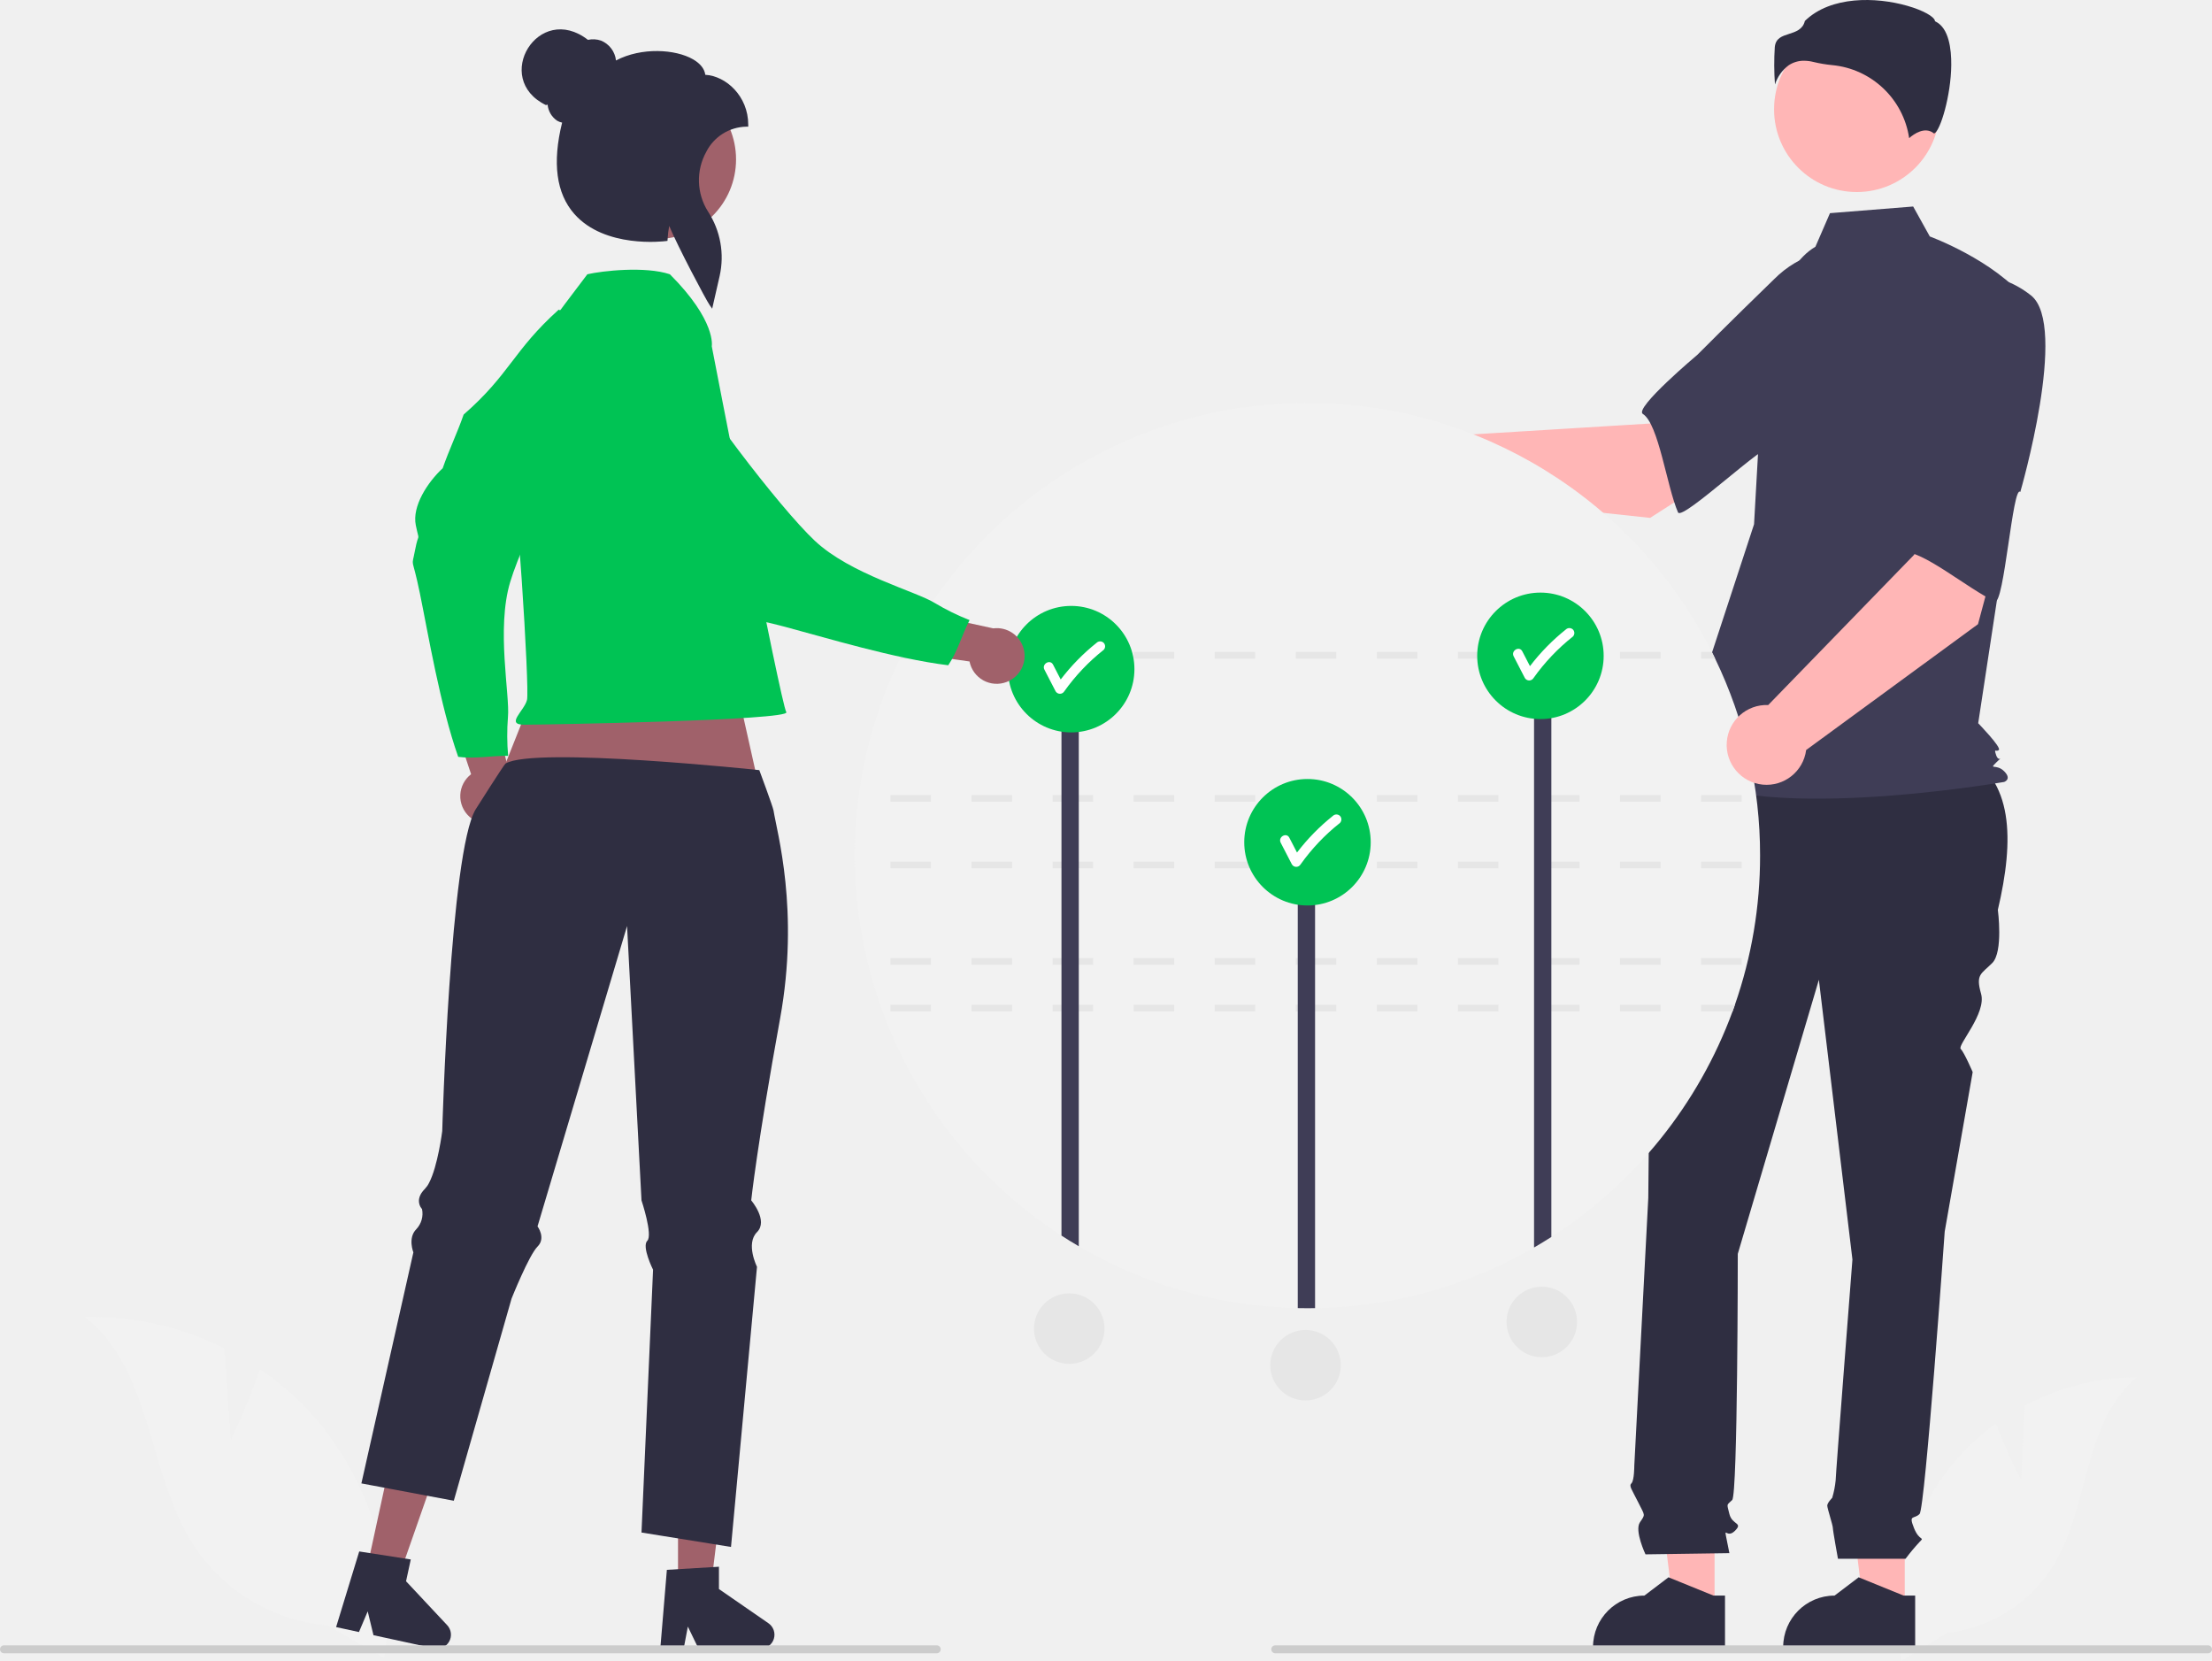
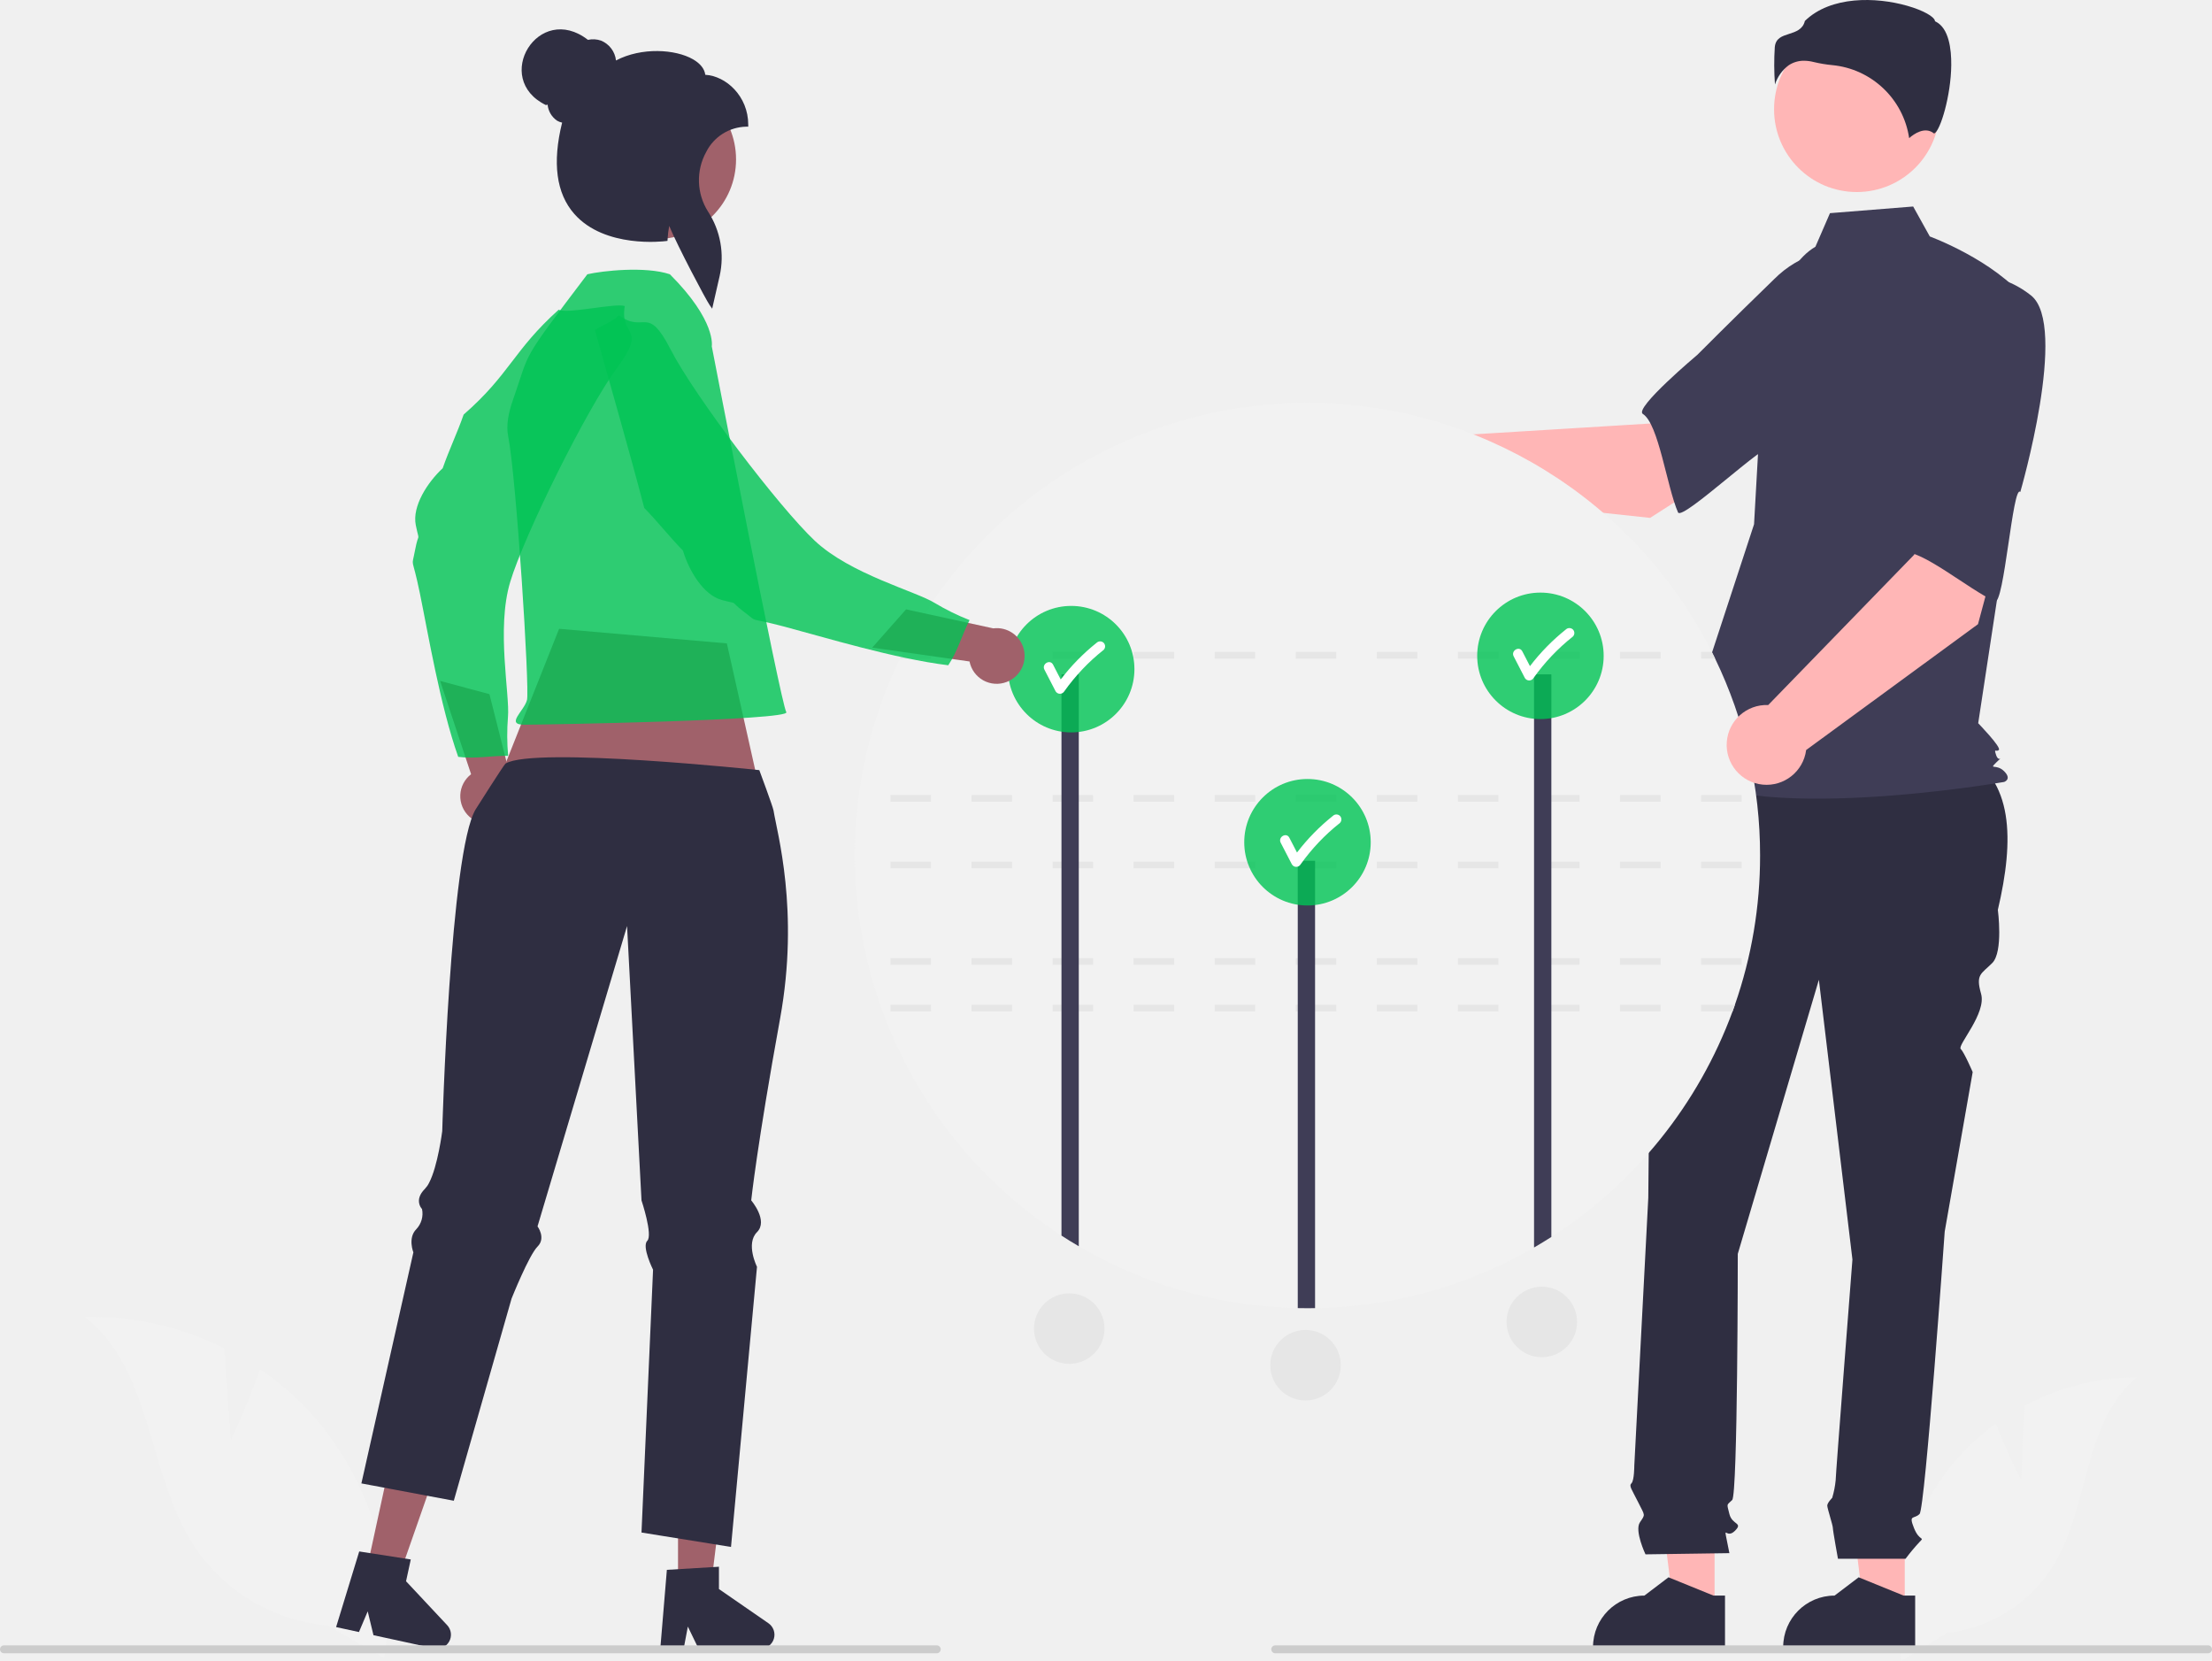
<svg xmlns="http://www.w3.org/2000/svg" data-name="Layer 1" width="664.67" height="498.947" viewBox="0 0 664.67 498.947">
  <path d="M875.004,645.309l.998-22.434a72.455,72.455,0,0,1,33.796-8.555c-16.231,13.27-14.203,38.851-25.208,56.697a43.582,43.582,0,0,1-31.959,20.14l-13.583,8.316a73.03,73.03,0,0,1,15.393-59.179,70.542,70.542,0,0,1,12.964-12.046C870.658,636.826,875.004,645.309,875.004,645.309Z" transform="translate(-267.665 -200.5267)" fill="#f2f2f2" />
  <path d="M408.677,445.865a8.311,8.311,0,0,1,.543-12.733l-9.306-28.031,14.822,3.982,6.564,26.008a8.356,8.356,0,0,1-12.624,10.773Z" transform="translate(-267.665 -200.5267)" fill="#a0616a" />
-   <path d="M435.541,293.569c2.459,1.41,17.011-2.084,19.853-1.09-1.569,9.572,6.952,5.98-2.301,18.55S425.205,361.287,420.972,375.373s-.043,33.936-.677,40.612a69.277,69.277,0,0,0,.057,11.62c-4.999-.063-9.926.974-15.003.312-5.414-15.321-9.055-37.128-11.527-49.18s-2.562-6.955-1.429-12.982,1.408-1.647.217-7.413,3.626-13.009,8.076-17.139c1.919-5.519,4.399-10.665,6.298-16.127C420.906,312.931,421.821,305.916,435.541,293.569Z" transform="translate(-267.665 -200.5267)" fill="#00c354" />
+   <path d="M435.541,293.569c2.459,1.41,17.011-2.084,19.853-1.09-1.569,9.572,6.952,5.98-2.301,18.55S425.205,361.287,420.972,375.373s-.043,33.936-.677,40.612a69.277,69.277,0,0,0,.057,11.62c-4.999-.063-9.926.974-15.003.312-5.414-15.321-9.055-37.128-11.527-49.18s-2.562-6.955-1.429-12.982,1.408-1.647.217-7.413,3.626-13.009,8.076-17.139c1.919-5.519,4.399-10.665,6.298-16.127C420.906,312.931,421.821,305.916,435.541,293.569Z" transform="translate(-267.665 -200.5267)" fill="#00c355ce" />
  <polygon points="572.34 483.401 560.041 483.401 554.19 435.961 572.343 435.961 572.34 483.401" fill="#ffb6b6" />
  <path d="M843.142,695.85l-39.658-.001v-.502a15.437,15.437,0,0,1,15.436-15.436h.001l7.244-5.496,13.516,5.497,3.462 0Z" transform="translate(-267.665 -200.5267)" fill="#2f2e41" />
  <polygon points="515.2 483.401 502.901 483.401 497.05 435.961 515.202 435.961 515.2 483.401" fill="#ffb6b6" />
  <path d="M786.002,695.85l-39.658-.001v-.502a15.437,15.437,0,0,1,15.436-15.436h.001l7.244-5.496,13.516,5.497,3.462 0Z" transform="translate(-267.665 -200.5267)" fill="#2f2e41" />
  <path d="M777.541,424.569l80,2c15.194,8.252,15.424,26.114,10.446,47.32,0,0,1.681,12.604-1.681,15.966s-5.042,3.361-3.361,9.243-7.199,15.489-6.12,16.568,3.599,6.961,3.599,6.961l-8.403,47.897s-5.882,83.19-7.563,84.87-3.361,0-1.681,4.201,3.361,2.521,1.681,4.201a61.888,61.888,0,0,0-4.201,5.042h-20.316s-1.532-8.403-1.532-9.243-1.681-5.882-1.681-6.722,1.485-2.326,1.485-2.326a27.645,27.645,0,0,0,1.035-5.237c0-1.681,5.042-66.384,5.042-66.384L814.208,494.897l-24.369,82.349s0,72.266-1.681,73.946-1.681.84-.84,4.201,4.201,2.521,1.681,5.042-3.361-1.681-2.521,2.521l.84,4.201-25.209.361s-3.361-7.083-1.681-9.604,1.58-1.833-.471-5.958-2.891-4.966-2.05-5.806.84-5.31.84-5.31l4.201-80.401s.84-84.87.84-87.391a8.382,8.382,0,0,0-.698-3.78v-3.422l3.219-12.125Z" transform="translate(-267.665 -200.5267)" fill="#2f2e41" />
  <circle cx="557.934" cy="32.839" r="24.856" fill="#ffb6b6" />
  <path d="M813.17,274.65c-5.355,3.184-8.558,9.033-10.397,14.985a142.008,142.008,0,0,0-6.102,33.929l-1.942,34.475-24.055,73.408c20.847,17.64,99.209,4.009,99.209,4.009s2.405-.802,0-3.207-4.747-.274-2.342-2.68.747.274-.055-2.131,0-.802.802-1.604-6.207-8.018-6.207-8.018l6.415-42.137,8.018-84.993c-9.622-12.027-28.973-19.117-28.973-19.117l-5-9-25,2Z" transform="translate(-267.665 -200.5267)" fill="#3f3d56" />
  <path d="M809.761,218.778a11.746,11.746,0,0,1,2.85.374,40.565,40.565,0,0,0,5.579.936,25.852,25.852,0,0,1,23.148,21.928c1.444-1.259,4.731-3.576,7.425-1.423h0c.041.034.065.052.16.007,1.789-.849,4.965-11.295,5.061-20.493.051-4.882-.718-11.116-4.666-13.09l-.208-.104-.055-.226c-.264-1.098-3.211-2.973-8.333-4.432-9.309-2.651-22.91-3.035-30.724,4.566-.591,2.562-2.789,3.265-4.732,3.886-2.152.688-4.01,1.282-4.303,3.921a80.91,80.91,0,0,0,.053,11.279,11.519,11.519,0,0,1,4.092-5.749A8.111,8.111,0,0,1,809.761,218.778Z" transform="translate(-267.665 -200.5267)" fill="#2f2e41" />
  <path d="M763.496,356.121l40.603-26.003-20.451-27.185-20.194,24.84-62.919,3.859a11.991,11.991,0,1,0-.671,17.671Z" transform="translate(-267.665 -200.5267)" fill="#ffb6b6" />
  <path d="M841.784,293.822c2.357,14.262-42.146,41.495-42.146,41.495-.001-3.347-26.562,21.924-27.761,19.147-3.407-7.89-5.803-26.579-10.564-29.57-2.723-1.711,16.399-17.781,16.399-17.781s10.01-10.084,23.145-22.803a30.644,30.644,0,0,1,28.382-8.296S839.428,279.56,841.784,293.822Z" transform="translate(-267.665 -200.5267)" fill="#3f3d56" />
  <path d="M796.541,457.569a135.772,135.772,0,0,1-7.56,44.83c-.23.67-.47,1.33-.71,2a136.481,136.481,0,0,1-54.45,67.76c-1.71,1.1-3.44,2.15-5.2,3.17a135.219,135.219,0,0,1-65.8,18.22c-.76.01-1.52.02-2.28.02-.98,0-1.95-.01-2.92-.03a135.362,135.362,0,0,1-65.8-18.58q-2.64-1.545-5.2-3.21a136.127,136.127,0,0,1-48.57-173.35c.32-.67.65-1.33.99-2a136.054,136.054,0,0,1,243,0c.34.67.67,1.33.99,2A135.416,135.416,0,0,1,796.541,457.569Z" transform="translate(-267.665 -200.5267)" fill="#f2f2f2" style="isolation:isolate" />
  <path d="M754.461,502.399v2h12.18v-2Zm-24.36,0v2h12.18v-2Zm-24.36,0v2h12.18v-2Zm-24.36,0v2h12.18v-2Zm-24.36,0v2h12.18v-2Zm-24.36,0v2h12.18v-2Zm-24.36,0v2h12.18v-2Zm-24.35,0v2h12.17v-2Zm-24.36,0v2h12.18v-2Zm-24.36,0v2h12.18v-2Zm253.75,0h-10.16v2h9.45Z" transform="translate(-267.665 -200.5267)" fill="#e6e6e6" />
  <path d="M778.821,488.399v2h12.18v-2Zm-24.36,0v2h12.18v-2Zm-24.36,0v2h12.18v-2Zm-24.36,0v2h12.18v-2Zm-24.36,0v2h12.18v-2Zm-24.36,0v2h12.18v-2Zm-24.36,0v2h12.18v-2Zm-24.36,0v2h12.18v-2Zm-24.35,0v2h12.17v-2Zm-24.36,0v2h12.18v-2Zm-24.36,0v2h12.18v-2Z" transform="translate(-267.665 -200.5267)" fill="#e6e6e6" />
  <path d="M778.821,459.399v2h12.18v-2Zm-24.36,0v2h12.18v-2Zm-24.36,0v2h12.18v-2Zm-24.36,0v2h12.18v-2Zm-24.36,0v2h12.18v-2Zm-24.36,0v2h12.18v-2Zm-24.36,0v2h12.18v-2Zm-24.36,0v2h12.18v-2Zm-24.35,0v2h12.17v-2Zm-24.36,0v2h12.18v-2Zm-24.36,0v2h12.18v-2Z" transform="translate(-267.665 -200.5267)" fill="#e6e6e6" />
  <path d="M778.821,439.399v2h12.18v-2Zm-24.36,0v2h12.18v-2Zm-24.36,0v2h12.18v-2Zm-24.36,0v2h12.18v-2Zm-24.36,0v2h12.18v-2Zm-24.36,0v2h12.18v-2Zm-24.36,0v2h12.18v-2Zm-24.36,0v2h12.18v-2Zm-24.35,0v2h12.17v-2Zm-24.36,0v2h12.18v-2Zm-24.36,0v2h12.18v-2Z" transform="translate(-267.665 -200.5267)" fill="#e6e6e6" />
  <path d="M782.041,396.399h-3.22v2h4.21C782.711,397.729,782.381,397.069,782.041,396.399Zm-27.58,0v2h12.18v-2Zm-24.36,0v2h12.18v-2Zm-24.36,0v2h12.18v-2Zm-24.36,0v2h12.18v-2Zm-24.36,0v2h12.18v-2Zm-24.36,0v2h12.18v-2Zm-24.36,0v2h12.18v-2Zm-24.35,0v2h12.17v-2Zm-24.36,0v2h12.18v-2Zm-20.55,0c-.34.67-.67,1.33-.99,2h9.36v-2Z" transform="translate(-267.665 -200.5267)" fill="#e6e6e6" />
  <path d="M733.821,403.139v169.02c-1.71,1.1-3.44,2.15-5.2,3.17v-172.19Z" transform="translate(-267.665 -200.5267)" fill="#3f3d56" />
  <path d="M662.821,459.139v134.41c-.76.01-1.52.02-2.28.02-.98,0-1.95-.01-2.92-.03v-134.4Z" transform="translate(-267.665 -200.5267)" fill="#3f3d56" />
  <path d="M591.821,403.139v171.82q-2.64-1.545-5.2-3.21v-168.61Z" transform="translate(-267.665 -200.5267)" fill="#3f3d56" />
  <path d="M337.019,633.188,335.035,605.599a89.244,89.244,0,0,0-41.899-9.396c20.432,15.793,18.795,47.358,32.945,68.96A53.681,53.681,0,0,0,366.109,688.884L383.113,698.667a89.952,89.952,0,0,0-20.944-72.346,86.888,86.888,0,0,0-16.368-14.395C342.084,622.597,337.019,633.188,337.019,633.188Z" transform="translate(-267.665 -200.5267)" fill="#f2f2f2" />
-   <circle cx="462.876" cy="197.043" r="19" fill="#00c354" />
+   <circle cx="462.876" cy="197.043" r="19" fill="#00c355ce" />
  <path d="M740.295,389.651a1.537,1.537,0,0,0-2.121,0,62.934,62.934,0,0,0-10.782,11.013q-1.152-2.23-2.305-4.459c-.887-1.716-3.476-.2-2.59,1.514q1.685,3.261,3.371,6.522a1.518,1.518,0,0,0,2.59,0,60.749,60.749,0,0,1,11.837-12.469A1.509,1.509,0,0,0,740.295,389.651Z" transform="translate(-267.665 -200.5267)" fill="#fff" />
-   <circle cx="392.876" cy="253.043" r="19" fill="#00c354" />
+   <circle cx="392.876" cy="253.043" r="19" fill="#00c355ce" />
  <path d="M670.295,445.651a1.537,1.537,0,0,0-2.121,0,62.934,62.934,0,0,0-10.782,11.013q-1.152-2.23-2.305-4.459c-.887-1.716-3.476-.2-2.59,1.514q1.685,3.261,3.371,6.522a1.518,1.518,0,0,0,2.59,0,60.749,60.749,0,0,1,11.837-12.469A1.509,1.509,0,0,0,670.295,445.651Z" transform="translate(-267.665 -200.5267)" fill="#fff" />
-   <circle cx="321.876" cy="201.043" r="19" fill="#00c354" />
+   <circle cx="321.876" cy="201.043" r="19" fill="#00c355ce" />
  <path d="M599.295,393.651a1.537,1.537,0,0,0-2.121,0,62.934,62.934,0,0,0-10.782,11.013q-1.152-2.23-2.305-4.459c-.887-1.716-3.476-.2-2.59,1.514q1.685,3.261,3.371,6.522a1.518,1.518,0,0,0,2.59,0,60.749,60.749,0,0,1,11.837-12.469A1.509,1.509,0,0,0,599.295,393.651Z" transform="translate(-267.665 -200.5267)" fill="#fff" />
  <path d="M862.019,388.058l12.508-46.565L841.102,335.165l1.797,31.962-43.918,45.221a11.991,11.991,0,1,0,11.403,13.516Z" transform="translate(-267.665 -200.5267)" fill="#ffb6b6" />
  <path d="M877.947,289.283c11.346,8.957-3.217,59.057-3.217,59.057-2.255-2.474-4.875,34.094-7.63,32.849-7.832-3.539-22.188-15.742-27.722-14.747-3.165.569.151-24.188.151-24.188s.61-14.195,1.756-32.444a30.644,30.644,0,0,1,15.397-25.245S866.601,280.326,877.947,289.283Z" transform="translate(-267.665 -200.5267)" fill="#3f3d56" />
  <polygon points="218.409 193.301 232.16 254.667 144.042 249.186 168.004 188.918 218.409 193.301" fill="#a0616a" />
  <polygon points="203.736 476.529 213.634 476.528 218.343 438.349 203.734 438.349 203.736 476.529" fill="#a0616a" />
  <path d="M468.049,672.173l15.647-.934v6.704l14.876,10.274a4.188,4.188,0,0,1-2.38,7.634h-18.629l-3.211-6.631-1.254,6.631h-7.024Z" transform="translate(-267.665 -200.5267)" fill="#2f2e41" />
  <polygon points="110.182 471.604 119.856 473.702 132.552 437.389 118.275 434.292 110.182 471.604" fill="#a0616a" />
  <path d="M375.607,666.648l15.49,2.405-1.421,6.552,12.36,13.194a4.188,4.188,0,0,1-3.944,6.956l-18.205-3.949-1.732-7.161-2.631,6.215-6.864-1.489Z" transform="translate(-267.665 -200.5267)" fill="#2f2e41" />
  <path d="M502.075,506.509c-6.947,38.178-8.683,54.662-8.683,54.662s5.21,6.074,1.737,9.547,0,10.411,0,10.411l-7.81,84.167-6.287-1.019-15.145-2.435-5.462-.883,3.473-78.956s-3.473-6.947-1.737-8.683c1.737-1.737-1.737-12.147-1.737-12.147l-4.337-82.43L429.182,568.982s2.61,3.473,0,6.074c-2.6,2.6-7.801,15.621-7.801,15.621l-15.999,55.982-1.358,4.754-8.344-1.562-9.081-1.708-1.669-.31-2.969-.563-1.911-.359-.65-.116-3.143-.592.951-4.22.495-2.222L391.237,579.644l.31-1.387.33-1.465s-1.737-4.337.863-6.947a6.78,6.78,0,0,0,1.737-6.074,2.369,2.369,0,0,1-.233-.291,3.602,3.602,0,0,1-.621-1.417c-.233-1.087-.029-2.61,1.727-4.366a7.408,7.408,0,0,0,1.232-1.766c2.639-4.997,3.968-15.582,3.968-15.582s2.348-83.837,10.032-96.644c.408-.669,8.565-13.521,8.992-13.783,8.674-5.2,76.25,1.983,76.25,1.983s4.093,10.996,4.277,12.14C501.102,450.479,507.964,474.123,502.075,506.509Z" transform="translate(-267.665 -200.5267)" fill="#2f2e41" />
-   <path d="M481.541,304.569s1.462-7.59-12.588-21.641c-7.439-2.48-20.327-1.034-24.795,0-20.663,27.275-16.963,22.462-22.342,37.701-1.395,3.952-2.092,7.748-1.472,10.848,2.48,12.398,6.505,76.037,5.678,79.343s-6.612,7.439-.827,7.439,80.395-1.306,78.742-3.786S481.541,304.569,481.541,304.569Z" transform="translate(-267.665 -200.5267)" fill="#00c354" />
+   <path d="M481.541,304.569s1.462-7.59-12.588-21.641c-7.439-2.48-20.327-1.034-24.795,0-20.663,27.275-16.963,22.462-22.342,37.701-1.395,3.952-2.092,7.748-1.472,10.848,2.48,12.398,6.505,76.037,5.678,79.343s-6.612,7.439-.827,7.439,80.395-1.306,78.742-3.786S481.541,304.569,481.541,304.569Z" transform="translate(-267.665 -200.5267)" fill="#00c355ce" />
  <path d="M570.151,405.415a8.311,8.311,0,0,1-11.158-6.157L529.752,395.104,539.919,383.607l26.209,5.707a8.356,8.356,0,0,1,4.023,16.101Z" transform="translate(-267.665 -200.5267)" fill="#a0616a" />
-   <path d="M446.438,299.684c2.358-1.574,5.036-2.313,7.191-4.415,7.871,5.668,8.45-3.561,15.583,10.322s32.576,47.354,43.302,57.418,30.365,15.154,36.059,18.695a69.275,69.275,0,0,0,10.429,5.124c-2.283,4.448-3.549,9.321-6.404,13.572-16.129-1.976-37.275-8.43-49.167-11.585s-7.369-.804-12.259-4.503-.848-1.995-6.54-3.496-10.033-9.041-11.748-14.865c-4.087-4.176-7.59-8.689-11.633-12.822C456.578,335.256,451.38,317.467,446.438,299.684Z" transform="translate(-267.665 -200.5267)" fill="#00c354" />
+   <path d="M446.438,299.684c2.358-1.574,5.036-2.313,7.191-4.415,7.871,5.668,8.45-3.561,15.583,10.322s32.576,47.354,43.302,57.418,30.365,15.154,36.059,18.695a69.275,69.275,0,0,0,10.429,5.124c-2.283,4.448-3.549,9.321-6.404,13.572-16.129-1.976-37.275-8.43-49.167-11.585s-7.369-.804-12.259-4.503-.848-1.995-6.54-3.496-10.033-9.041-11.748-14.865c-4.087-4.176-7.59-8.689-11.633-12.822C456.578,335.256,451.38,317.467,446.438,299.684Z" transform="translate(-267.665 -200.5267)" fill="#00c355ce" />
  <circle cx="197.237" cy="47.891" r="23.933" fill="#a0616a" />
  <path d="M480.892,292.165c-1.135-1.62-9.616-17.683-12.137-23.758a27.779,27.779,0,0,0-.49,3.987l-.025.499-.495.064c-.745.095-18.347,2.232-27.508-8.156-5.427-6.153-6.658-15.382-3.663-27.436a4.778,4.778,0,0,1-1.542-.594,6.623,6.623,0,0,1-2.823-4.811l-.507.136c-16.297-7.93-2.257-31.129,12.629-19.595a7.192,7.192,0,0,1,3.93.226,7.292,7.292,0,0,1,4.501,5.966c7.691-4.045,17.87-3.387,23.135-.352,2.204,1.271,3.47,2.872,3.695,4.658,6.218.347,12.906,6.404,12.906,14.986v.598h-.598a13.795,13.795,0,0,0-12.019,7.571,17.579,17.579,0,0,0,.54,17.937,25.291,25.291,0,0,1,3.49,19.337l-2.246,9.84Z" transform="translate(-267.665 -200.5267)" fill="#2f2e41" />
  <path d="M550.335,696.048a1.186,1.186,0,0,1-1.19,1.19H268.855a1.19,1.19,0,1,1,0-2.38h280.29A1.187,1.187,0,0,1,550.335,696.048Z" transform="translate(-267.665 -200.5267)" fill="#ccc" />
  <path d="M932.335,696.048a1.186,1.186,0,0,1-1.19,1.19H650.855a1.19,1.19,0,1,1,0-2.38h280.29A1.187,1.187,0,0,1,932.335,696.048Z" transform="translate(-267.665 -200.5267)" fill="#ccc" />
  <circle cx="321.286" cy="399.169" r="10.591" fill="#e6e6e6" />
  <circle cx="392.286" cy="410.169" r="10.591" fill="#e6e6e6" />
  <circle cx="463.286" cy="397.169" r="10.591" fill="#e6e6e6" />
</svg>
